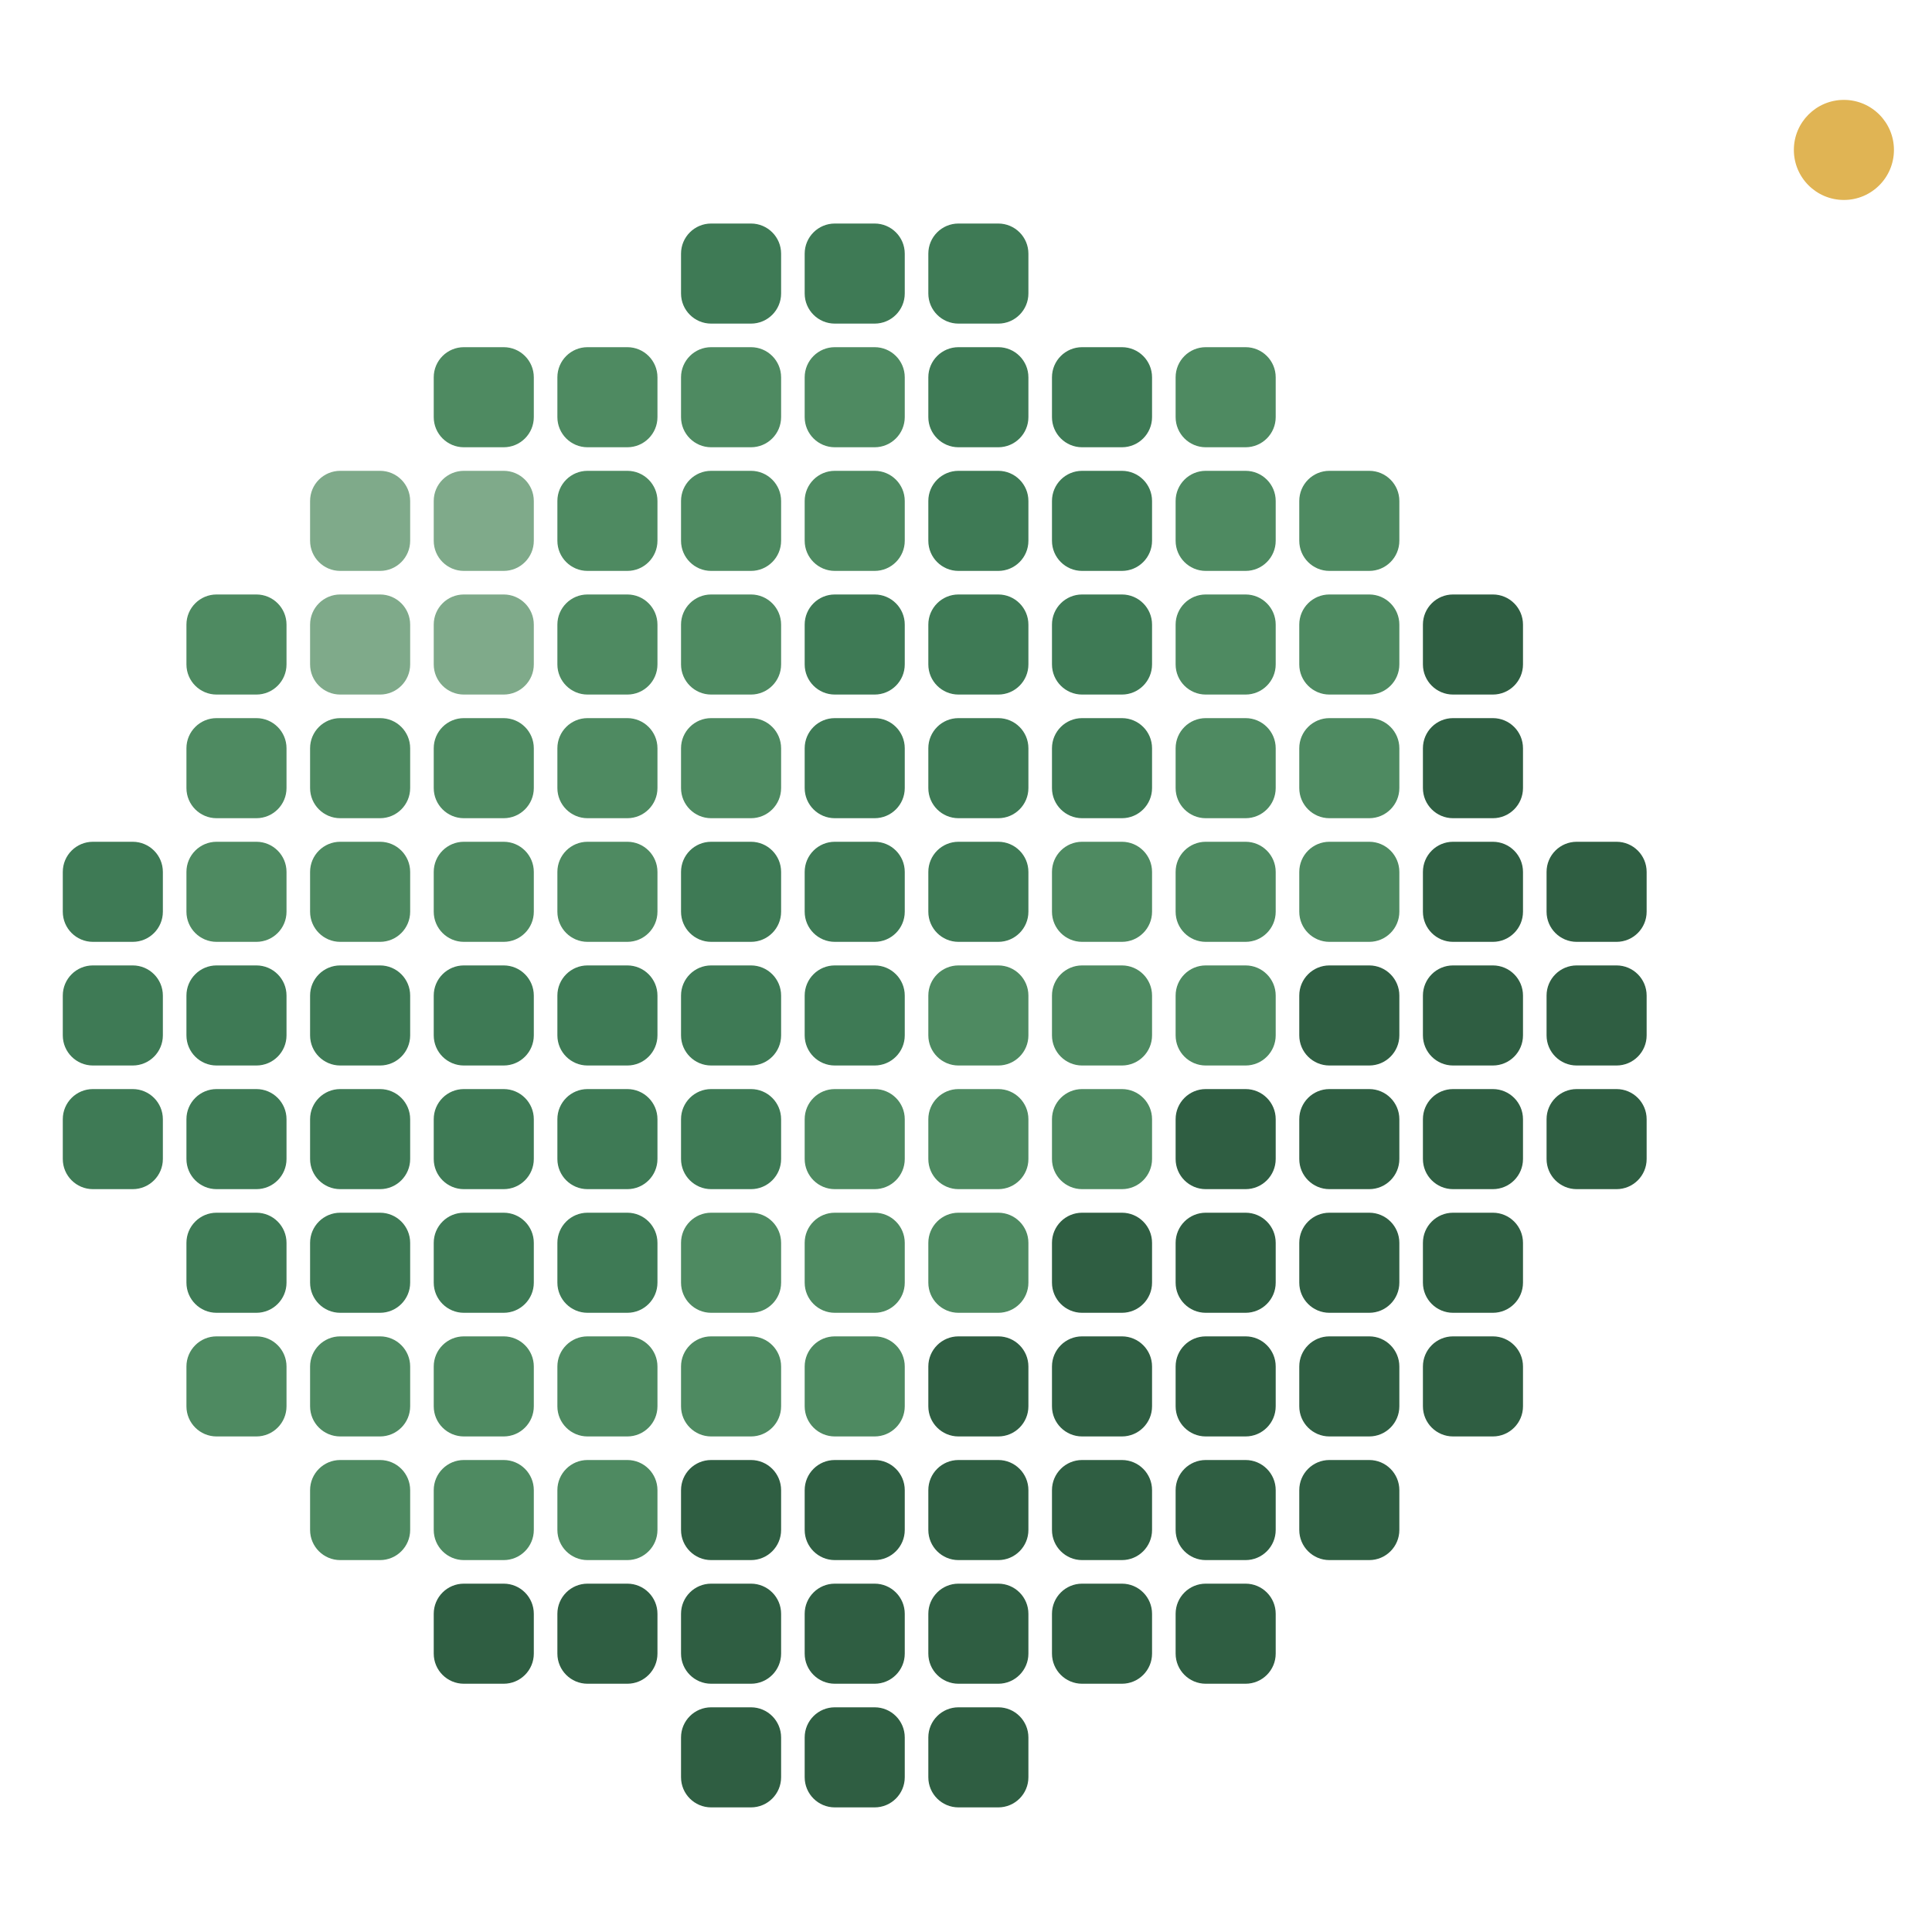
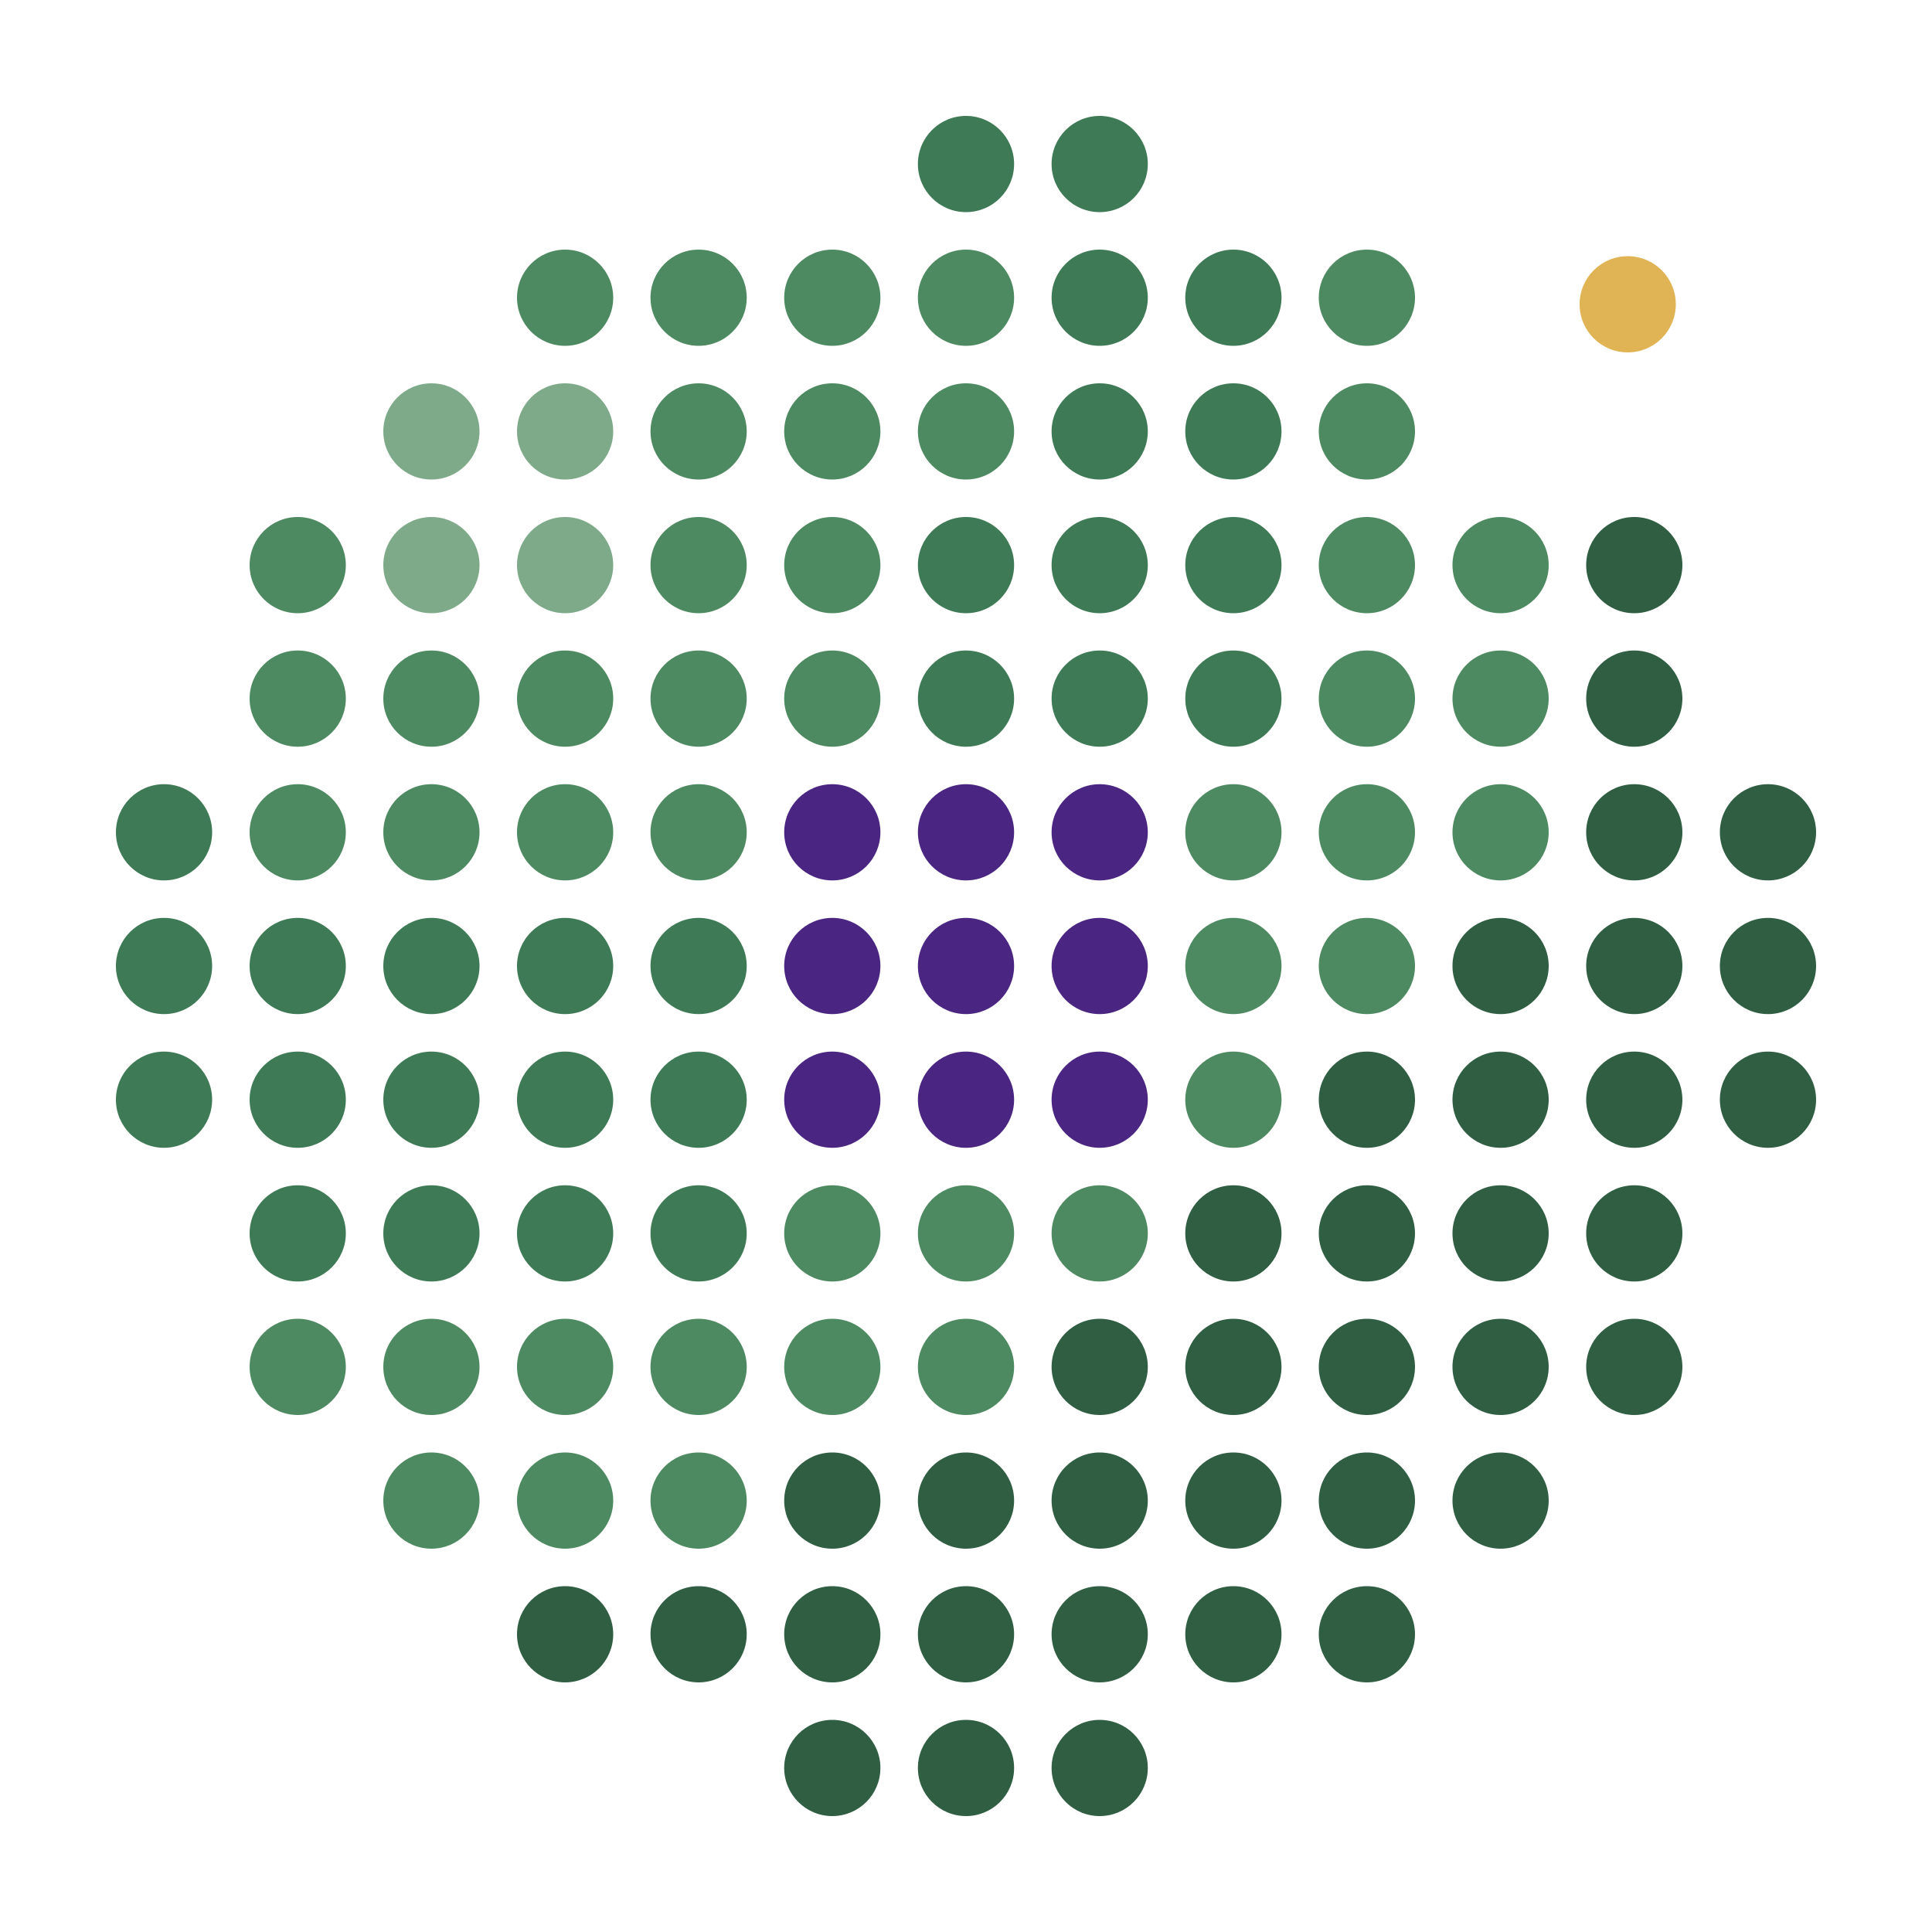
<svg xmlns="http://www.w3.org/2000/svg" viewBox="0 0 100 100" role="img" aria-label="إيلان دول | EILAN DOLL">
-   <rect x="35.25" y="11.57" width="5.18" height="5.18" rx="1.56" fill="#3E7A55" />
-   <rect x="41.65" y="11.57" width="5.18" height="5.18" rx="1.56" fill="#3E7A55" />
-   <rect x="48.05" y="11.57" width="5.18" height="5.18" rx="1.56" fill="#3E7A55" />
-   <rect x="22.45" y="17.97" width="5.18" height="5.18" rx="1.56" fill="#4E8A61" />
-   <rect x="28.85" y="17.97" width="5.18" height="5.18" rx="1.56" fill="#4E8A61" />
-   <rect x="35.25" y="17.97" width="5.18" height="5.18" rx="1.56" fill="#4E8A61" />
-   <rect x="41.65" y="17.97" width="5.18" height="5.18" rx="1.56" fill="#4E8A61" />
-   <rect x="48.05" y="17.97" width="5.18" height="5.18" rx="1.56" fill="#3E7A55" />
-   <rect x="54.45" y="17.97" width="5.18" height="5.18" rx="1.56" fill="#3E7A55" />
-   <rect x="60.85" y="17.97" width="5.18" height="5.18" rx="1.56" fill="#4E8A61" />
-   <rect x="16.05" y="24.37" width="5.18" height="5.18" rx="1.56" fill="#7FAA8A" />
-   <rect x="22.45" y="24.37" width="5.18" height="5.18" rx="1.56" fill="#7FAA8A" />
-   <rect x="28.85" y="24.37" width="5.18" height="5.18" rx="1.56" fill="#4E8A61" />
-   <rect x="35.25" y="24.37" width="5.18" height="5.18" rx="1.56" fill="#4E8A61" />
-   <rect x="41.65" y="24.37" width="5.18" height="5.18" rx="1.56" fill="#4E8A61" />
-   <rect x="48.05" y="24.37" width="5.18" height="5.18" rx="1.56" fill="#3E7A55" />
-   <rect x="54.45" y="24.37" width="5.18" height="5.18" rx="1.56" fill="#3E7A55" />
-   <rect x="60.85" y="24.37" width="5.18" height="5.18" rx="1.56" fill="#4E8A61" />
-   <rect x="67.25" y="24.37" width="5.18" height="5.18" rx="1.56" fill="#4E8A61" />
-   <rect x="9.65" y="30.77" width="5.18" height="5.18" rx="1.56" fill="#4E8A61" />
-   <rect x="16.05" y="30.77" width="5.18" height="5.18" rx="1.56" fill="#7FAA8A" />
-   <rect x="22.45" y="30.77" width="5.18" height="5.18" rx="1.56" fill="#7FAA8A" />
-   <rect x="28.85" y="30.77" width="5.18" height="5.18" rx="1.56" fill="#4E8A61" />
-   <rect x="35.25" y="30.77" width="5.18" height="5.18" rx="1.56" fill="#4E8A61" />
-   <rect x="41.65" y="30.77" width="5.18" height="5.18" rx="1.56" fill="#3E7A55" />
-   <rect x="48.05" y="30.77" width="5.18" height="5.18" rx="1.56" fill="#3E7A55" />
-   <rect x="54.45" y="30.77" width="5.18" height="5.18" rx="1.56" fill="#3E7A55" />
-   <rect x="60.85" y="30.77" width="5.18" height="5.18" rx="1.56" fill="#4E8A61" />
-   <rect x="67.25" y="30.77" width="5.18" height="5.18" rx="1.56" fill="#4E8A61" />
-   <rect x="73.65" y="30.77" width="5.18" height="5.18" rx="1.56" fill="#2F5E42" />
-   <rect x="9.65" y="37.17" width="5.18" height="5.18" rx="1.56" fill="#4E8A61" />
-   <rect x="16.05" y="37.17" width="5.18" height="5.18" rx="1.56" fill="#4E8A61" />
-   <rect x="22.45" y="37.17" width="5.18" height="5.18" rx="1.56" fill="#4E8A61" />
-   <rect x="28.85" y="37.17" width="5.18" height="5.18" rx="1.56" fill="#4E8A61" />
-   <rect x="35.25" y="37.17" width="5.18" height="5.18" rx="1.56" fill="#4E8A61" />
-   <rect x="41.65" y="37.17" width="5.18" height="5.18" rx="1.56" fill="#3E7A55" />
-   <rect x="48.05" y="37.17" width="5.18" height="5.18" rx="1.56" fill="#3E7A55" />
-   <rect x="54.45" y="37.17" width="5.18" height="5.18" rx="1.56" fill="#3E7A55" />
-   <rect x="60.85" y="37.17" width="5.18" height="5.18" rx="1.56" fill="#4E8A61" />
-   <rect x="67.25" y="37.17" width="5.18" height="5.18" rx="1.56" fill="#4E8A61" />
-   <rect x="73.65" y="37.17" width="5.18" height="5.18" rx="1.56" fill="#2F5E42" />
-   <rect x="3.25" y="43.57" width="5.18" height="5.18" rx="1.56" fill="#3E7A55" />
-   <rect x="9.65" y="43.57" width="5.18" height="5.18" rx="1.56" fill="#4E8A61" />
-   <rect x="16.05" y="43.57" width="5.18" height="5.18" rx="1.56" fill="#4E8A61" />
-   <rect x="22.45" y="43.57" width="5.18" height="5.18" rx="1.56" fill="#4E8A61" />
-   <rect x="28.85" y="43.57" width="5.18" height="5.18" rx="1.56" fill="#4E8A61" />
-   <rect x="35.25" y="43.57" width="5.18" height="5.18" rx="1.56" fill="#3E7A55" />
-   <rect x="41.65" y="43.57" width="5.18" height="5.18" rx="1.56" fill="#3E7A55" />
-   <rect x="48.05" y="43.57" width="5.18" height="5.18" rx="1.56" fill="#3E7A55" />
-   <rect x="54.45" y="43.57" width="5.18" height="5.18" rx="1.56" fill="#4E8A61" />
-   <rect x="60.85" y="43.57" width="5.18" height="5.18" rx="1.56" fill="#4E8A61" />
-   <rect x="67.25" y="43.57" width="5.18" height="5.18" rx="1.56" fill="#4E8A61" />
-   <rect x="73.65" y="43.57" width="5.18" height="5.18" rx="1.56" fill="#2F5E42" />
-   <rect x="80.05" y="43.57" width="5.18" height="5.18" rx="1.56" fill="#2F5E42" />
-   <rect x="3.25" y="49.97" width="5.18" height="5.18" rx="1.56" fill="#3E7A55" />
-   <rect x="9.65" y="49.97" width="5.18" height="5.18" rx="1.56" fill="#3E7A55" />
-   <rect x="16.05" y="49.97" width="5.18" height="5.18" rx="1.56" fill="#3E7A55" />
-   <rect x="22.45" y="49.97" width="5.18" height="5.18" rx="1.56" fill="#3E7A55" />
-   <rect x="28.85" y="49.97" width="5.18" height="5.18" rx="1.56" fill="#3E7A55" />
-   <rect x="35.25" y="49.97" width="5.18" height="5.18" rx="1.56" fill="#3E7A55" />
-   <rect x="41.65" y="49.97" width="5.18" height="5.18" rx="1.56" fill="#3E7A55" />
-   <rect x="48.05" y="49.97" width="5.18" height="5.18" rx="1.56" fill="#4E8A61" />
-   <rect x="54.45" y="49.97" width="5.18" height="5.18" rx="1.56" fill="#4E8A61" />
-   <rect x="60.85" y="49.97" width="5.18" height="5.18" rx="1.56" fill="#4E8A61" />
-   <rect x="67.25" y="49.97" width="5.18" height="5.18" rx="1.56" fill="#2F5E42" />
-   <rect x="73.65" y="49.97" width="5.18" height="5.18" rx="1.56" fill="#2F5E42" />
-   <rect x="80.05" y="49.97" width="5.18" height="5.18" rx="1.56" fill="#2F5E42" />
-   <rect x="3.25" y="56.37" width="5.18" height="5.18" rx="1.56" fill="#3E7A55" />
-   <rect x="9.65" y="56.37" width="5.18" height="5.18" rx="1.56" fill="#3E7A55" />
-   <rect x="16.05" y="56.37" width="5.18" height="5.18" rx="1.56" fill="#3E7A55" />
-   <rect x="22.45" y="56.37" width="5.18" height="5.18" rx="1.56" fill="#3E7A55" />
-   <rect x="28.85" y="56.37" width="5.18" height="5.18" rx="1.56" fill="#3E7A55" />
-   <rect x="35.25" y="56.37" width="5.18" height="5.18" rx="1.56" fill="#3E7A55" />
-   <rect x="41.65" y="56.37" width="5.18" height="5.18" rx="1.56" fill="#4E8A61" />
-   <rect x="48.05" y="56.37" width="5.18" height="5.18" rx="1.56" fill="#4E8A61" />
-   <rect x="54.45" y="56.37" width="5.18" height="5.18" rx="1.56" fill="#4E8A61" />
-   <rect x="60.85" y="56.37" width="5.18" height="5.18" rx="1.56" fill="#2F5E42" />
-   <rect x="67.25" y="56.37" width="5.18" height="5.18" rx="1.56" fill="#2F5E42" />
-   <rect x="73.65" y="56.37" width="5.18" height="5.18" rx="1.56" fill="#2F5E42" />
-   <rect x="80.05" y="56.37" width="5.18" height="5.18" rx="1.56" fill="#2F5E42" />
-   <rect x="9.65" y="62.77" width="5.18" height="5.18" rx="1.56" fill="#3E7A55" />
-   <rect x="16.05" y="62.77" width="5.18" height="5.18" rx="1.56" fill="#3E7A55" />
-   <rect x="22.45" y="62.77" width="5.18" height="5.18" rx="1.56" fill="#3E7A55" />
-   <rect x="28.85" y="62.77" width="5.18" height="5.18" rx="1.56" fill="#3E7A55" />
-   <rect x="35.25" y="62.77" width="5.18" height="5.18" rx="1.56" fill="#4E8A61" />
-   <rect x="41.65" y="62.77" width="5.18" height="5.18" rx="1.56" fill="#4E8A61" />
-   <rect x="48.05" y="62.77" width="5.18" height="5.18" rx="1.56" fill="#4E8A61" />
-   <rect x="54.45" y="62.77" width="5.18" height="5.18" rx="1.56" fill="#2F5E42" />
-   <rect x="60.85" y="62.77" width="5.18" height="5.18" rx="1.56" fill="#2F5E42" />
-   <rect x="67.25" y="62.77" width="5.18" height="5.18" rx="1.56" fill="#2F5E42" />
-   <rect x="73.65" y="62.77" width="5.18" height="5.18" rx="1.56" fill="#2F5E42" />
-   <rect x="9.65" y="69.17" width="5.18" height="5.18" rx="1.56" fill="#4E8A61" />
-   <rect x="16.05" y="69.17" width="5.18" height="5.18" rx="1.56" fill="#4E8A61" />
-   <rect x="22.45" y="69.17" width="5.18" height="5.18" rx="1.56" fill="#4E8A61" />
-   <rect x="28.85" y="69.17" width="5.18" height="5.18" rx="1.56" fill="#4E8A61" />
-   <rect x="35.25" y="69.17" width="5.18" height="5.18" rx="1.56" fill="#4E8A61" />
-   <rect x="41.65" y="69.17" width="5.18" height="5.18" rx="1.56" fill="#4E8A61" />
-   <rect x="48.05" y="69.17" width="5.18" height="5.18" rx="1.56" fill="#2F5E42" />
-   <rect x="54.45" y="69.17" width="5.18" height="5.18" rx="1.56" fill="#2F5E42" />
-   <rect x="60.85" y="69.17" width="5.18" height="5.18" rx="1.56" fill="#2F5E42" />
-   <rect x="67.25" y="69.17" width="5.18" height="5.18" rx="1.56" fill="#2F5E42" />
-   <rect x="73.65" y="69.17" width="5.18" height="5.18" rx="1.56" fill="#2F5E42" />
-   <rect x="16.05" y="75.57" width="5.18" height="5.18" rx="1.56" fill="#4E8A61" />
-   <rect x="22.45" y="75.57" width="5.18" height="5.18" rx="1.56" fill="#4E8A61" />
-   <rect x="28.85" y="75.57" width="5.18" height="5.18" rx="1.56" fill="#4E8A61" />
-   <rect x="35.25" y="75.57" width="5.18" height="5.18" rx="1.56" fill="#2F5E42" />
-   <rect x="41.65" y="75.57" width="5.18" height="5.18" rx="1.56" fill="#2F5E42" />
-   <rect x="48.05" y="75.57" width="5.18" height="5.18" rx="1.56" fill="#2F5E42" />
-   <rect x="54.45" y="75.57" width="5.18" height="5.18" rx="1.56" fill="#2F5E42" />
-   <rect x="60.85" y="75.57" width="5.18" height="5.18" rx="1.56" fill="#2F5E42" />
-   <rect x="67.25" y="75.57" width="5.18" height="5.18" rx="1.56" fill="#2F5E42" />
-   <rect x="22.45" y="81.97" width="5.18" height="5.18" rx="1.56" fill="#2F5E42" />
-   <rect x="28.85" y="81.97" width="5.18" height="5.18" rx="1.56" fill="#2F5E42" />
-   <rect x="35.25" y="81.97" width="5.18" height="5.18" rx="1.56" fill="#2F5E42" />
-   <rect x="41.65" y="81.97" width="5.18" height="5.18" rx="1.56" fill="#2F5E42" />
-   <rect x="48.05" y="81.97" width="5.18" height="5.18" rx="1.56" fill="#2F5E42" />
-   <rect x="54.45" y="81.97" width="5.18" height="5.18" rx="1.56" fill="#2F5E42" />
-   <rect x="60.85" y="81.97" width="5.18" height="5.18" rx="1.56" fill="#2F5E42" />
-   <rect x="35.25" y="88.37" width="5.18" height="5.18" rx="1.56" fill="#2F5E42" />
-   <rect x="41.65" y="88.37" width="5.18" height="5.18" rx="1.56" fill="#2F5E42" />
-   <rect x="48.05" y="88.37" width="5.18" height="5.18" rx="1.56" fill="#2F5E42" />
-   <circle cx="95.44" cy="7.76" r="2.59" fill="#E0B454" />
+   <circle cx="50.00" cy="8.49" r="2.49" fill="#3E7A55" />
+   <circle cx="56.92" cy="8.49" r="2.49" fill="#3E7A55" />
+   <circle cx="29.25" cy="15.41" r="2.49" fill="#4E8A61" />
+   <circle cx="36.16" cy="15.41" r="2.49" fill="#4E8A61" />
+   <circle cx="43.08" cy="15.41" r="2.49" fill="#4E8A61" />
+   <circle cx="50.00" cy="15.41" r="2.49" fill="#4E8A61" />
+   <circle cx="56.92" cy="15.41" r="2.49" fill="#3E7A55" />
+   <circle cx="63.84" cy="15.41" r="2.49" fill="#3E7A55" />
+   <circle cx="70.75" cy="15.41" r="2.49" fill="#4E8A61" />
+   <circle cx="22.33" cy="22.33" r="2.49" fill="#7FAA8A" />
+   <circle cx="29.25" cy="22.33" r="2.49" fill="#7FAA8A" />
+   <circle cx="36.16" cy="22.33" r="2.49" fill="#4E8A61" />
+   <circle cx="43.08" cy="22.33" r="2.49" fill="#4E8A61" />
+   <circle cx="50.00" cy="22.33" r="2.49" fill="#4E8A61" />
+   <circle cx="56.92" cy="22.33" r="2.49" fill="#3E7A55" />
+   <circle cx="63.84" cy="22.33" r="2.49" fill="#3E7A55" />
+   <circle cx="70.75" cy="22.33" r="2.49" fill="#4E8A61" />
+   <circle cx="15.41" cy="29.25" r="2.49" fill="#4E8A61" />
+   <circle cx="22.33" cy="29.25" r="2.49" fill="#7FAA8A" />
+   <circle cx="29.25" cy="29.25" r="2.49" fill="#7FAA8A" />
+   <circle cx="36.16" cy="29.25" r="2.49" fill="#4E8A61" />
+   <circle cx="43.08" cy="29.25" r="2.49" fill="#4E8A61" />
+   <circle cx="50.00" cy="29.25" r="2.49" fill="#3E7A55" />
+   <circle cx="56.92" cy="29.25" r="2.49" fill="#3E7A55" />
+   <circle cx="63.84" cy="29.25" r="2.49" fill="#3E7A55" />
+   <circle cx="70.75" cy="29.25" r="2.49" fill="#4E8A61" />
+   <circle cx="77.67" cy="29.25" r="2.49" fill="#4E8A61" />
+   <circle cx="84.59" cy="29.25" r="2.49" fill="#2F5E42" />
+   <circle cx="15.41" cy="36.16" r="2.49" fill="#4E8A61" />
+   <circle cx="22.33" cy="36.16" r="2.49" fill="#4E8A61" />
+   <circle cx="29.25" cy="36.16" r="2.49" fill="#4E8A61" />
+   <circle cx="36.16" cy="36.16" r="2.49" fill="#4E8A61" />
+   <circle cx="43.08" cy="36.16" r="2.49" fill="#4E8A61" />
+   <circle cx="50.00" cy="36.16" r="2.49" fill="#3E7A55" />
+   <circle cx="56.92" cy="36.16" r="2.49" fill="#3E7A55" />
+   <circle cx="63.84" cy="36.16" r="2.49" fill="#3E7A55" />
+   <circle cx="70.75" cy="36.16" r="2.49" fill="#4E8A61" />
+   <circle cx="77.67" cy="36.16" r="2.49" fill="#4E8A61" />
+   <circle cx="84.59" cy="36.16" r="2.49" fill="#2F5E42" />
+   <circle cx="8.49" cy="43.08" r="2.49" fill="#3E7A55" />
+   <circle cx="15.41" cy="43.08" r="2.49" fill="#4E8A61" />
+   <circle cx="22.33" cy="43.08" r="2.49" fill="#4E8A61" />
+   <circle cx="29.25" cy="43.08" r="2.49" fill="#4E8A61" />
+   <circle cx="36.16" cy="43.08" r="2.49" fill="#4E8A61" />
+   <circle cx="43.08" cy="43.08" r="2.49" fill="#4A2682" />
+   <circle cx="50.00" cy="43.08" r="2.49" fill="#4A2682" />
+   <circle cx="56.92" cy="43.08" r="2.49" fill="#4A2682" />
+   <circle cx="63.84" cy="43.08" r="2.49" fill="#4E8A61" />
+   <circle cx="70.75" cy="43.08" r="2.49" fill="#4E8A61" />
+   <circle cx="77.67" cy="43.08" r="2.49" fill="#4E8A61" />
+   <circle cx="84.59" cy="43.08" r="2.49" fill="#2F5E42" />
+   <circle cx="91.51" cy="43.08" r="2.49" fill="#2F5E42" />
+   <circle cx="8.49" cy="50.00" r="2.49" fill="#3E7A55" />
+   <circle cx="15.41" cy="50.00" r="2.49" fill="#3E7A55" />
+   <circle cx="22.33" cy="50.00" r="2.49" fill="#3E7A55" />
+   <circle cx="29.25" cy="50.00" r="2.49" fill="#3E7A55" />
+   <circle cx="36.16" cy="50.00" r="2.49" fill="#3E7A55" />
+   <circle cx="43.08" cy="50.00" r="2.49" fill="#4A2682" />
+   <circle cx="50.00" cy="50.00" r="2.49" fill="#4A2682" />
+   <circle cx="56.92" cy="50.00" r="2.49" fill="#4A2682" />
+   <circle cx="63.84" cy="50.00" r="2.49" fill="#4E8A61" />
+   <circle cx="70.75" cy="50.00" r="2.49" fill="#4E8A61" />
+   <circle cx="77.67" cy="50.00" r="2.49" fill="#2F5E42" />
+   <circle cx="84.59" cy="50.00" r="2.49" fill="#2F5E42" />
+   <circle cx="91.51" cy="50.00" r="2.49" fill="#2F5E42" />
+   <circle cx="8.49" cy="56.92" r="2.49" fill="#3E7A55" />
+   <circle cx="15.41" cy="56.92" r="2.49" fill="#3E7A55" />
+   <circle cx="22.33" cy="56.92" r="2.49" fill="#3E7A55" />
+   <circle cx="29.25" cy="56.92" r="2.49" fill="#3E7A55" />
+   <circle cx="36.16" cy="56.92" r="2.49" fill="#3E7A55" />
+   <circle cx="43.08" cy="56.92" r="2.49" fill="#4A2682" />
+   <circle cx="50.00" cy="56.92" r="2.49" fill="#4A2682" />
+   <circle cx="56.92" cy="56.92" r="2.49" fill="#4A2682" />
+   <circle cx="63.84" cy="56.92" r="2.49" fill="#4E8A61" />
+   <circle cx="70.75" cy="56.92" r="2.49" fill="#2F5E42" />
+   <circle cx="77.67" cy="56.92" r="2.49" fill="#2F5E42" />
+   <circle cx="84.59" cy="56.92" r="2.49" fill="#2F5E42" />
+   <circle cx="91.51" cy="56.92" r="2.49" fill="#2F5E42" />
+   <circle cx="15.41" cy="63.84" r="2.49" fill="#3E7A55" />
+   <circle cx="22.33" cy="63.84" r="2.49" fill="#3E7A55" />
+   <circle cx="29.25" cy="63.84" r="2.49" fill="#3E7A55" />
+   <circle cx="36.16" cy="63.84" r="2.49" fill="#3E7A55" />
+   <circle cx="43.08" cy="63.84" r="2.49" fill="#4E8A61" />
+   <circle cx="50.00" cy="63.84" r="2.49" fill="#4E8A61" />
+   <circle cx="56.92" cy="63.84" r="2.49" fill="#4E8A61" />
+   <circle cx="63.84" cy="63.84" r="2.49" fill="#2F5E42" />
+   <circle cx="70.75" cy="63.84" r="2.49" fill="#2F5E42" />
+   <circle cx="77.67" cy="63.84" r="2.49" fill="#2F5E42" />
+   <circle cx="84.59" cy="63.84" r="2.49" fill="#2F5E42" />
+   <circle cx="15.41" cy="70.75" r="2.49" fill="#4E8A61" />
+   <circle cx="22.33" cy="70.75" r="2.49" fill="#4E8A61" />
+   <circle cx="29.25" cy="70.75" r="2.49" fill="#4E8A61" />
+   <circle cx="36.16" cy="70.75" r="2.49" fill="#4E8A61" />
+   <circle cx="43.08" cy="70.75" r="2.49" fill="#4E8A61" />
+   <circle cx="50.00" cy="70.75" r="2.49" fill="#4E8A61" />
+   <circle cx="56.92" cy="70.75" r="2.49" fill="#2F5E42" />
+   <circle cx="63.84" cy="70.75" r="2.49" fill="#2F5E42" />
+   <circle cx="70.75" cy="70.75" r="2.49" fill="#2F5E42" />
+   <circle cx="77.67" cy="70.75" r="2.49" fill="#2F5E42" />
+   <circle cx="84.59" cy="70.75" r="2.49" fill="#2F5E42" />
+   <circle cx="22.33" cy="77.67" r="2.49" fill="#4E8A61" />
+   <circle cx="29.25" cy="77.67" r="2.49" fill="#4E8A61" />
+   <circle cx="36.16" cy="77.67" r="2.49" fill="#4E8A61" />
+   <circle cx="43.08" cy="77.67" r="2.49" fill="#2F5E42" />
+   <circle cx="50.00" cy="77.67" r="2.49" fill="#2F5E42" />
+   <circle cx="56.92" cy="77.67" r="2.49" fill="#2F5E42" />
+   <circle cx="63.84" cy="77.67" r="2.49" fill="#2F5E42" />
+   <circle cx="70.75" cy="77.67" r="2.49" fill="#2F5E42" />
+   <circle cx="77.67" cy="77.67" r="2.49" fill="#2F5E42" />
+   <circle cx="29.25" cy="84.59" r="2.49" fill="#2F5E42" />
+   <circle cx="36.16" cy="84.59" r="2.49" fill="#2F5E42" />
+   <circle cx="43.08" cy="84.59" r="2.49" fill="#2F5E42" />
+   <circle cx="50.00" cy="84.59" r="2.49" fill="#2F5E42" />
+   <circle cx="56.92" cy="84.59" r="2.49" fill="#2F5E42" />
+   <circle cx="63.84" cy="84.59" r="2.49" fill="#2F5E42" />
+   <circle cx="70.75" cy="84.59" r="2.49" fill="#2F5E42" />
+   <circle cx="43.08" cy="91.51" r="2.49" fill="#2F5E42" />
+   <circle cx="50.00" cy="91.51" r="2.49" fill="#2F5E42" />
+   <circle cx="56.92" cy="91.51" r="2.49" fill="#2F5E42" />
+   <circle cx="84.25" cy="15.75" r="2.49" fill="#E0B454" />
</svg>
